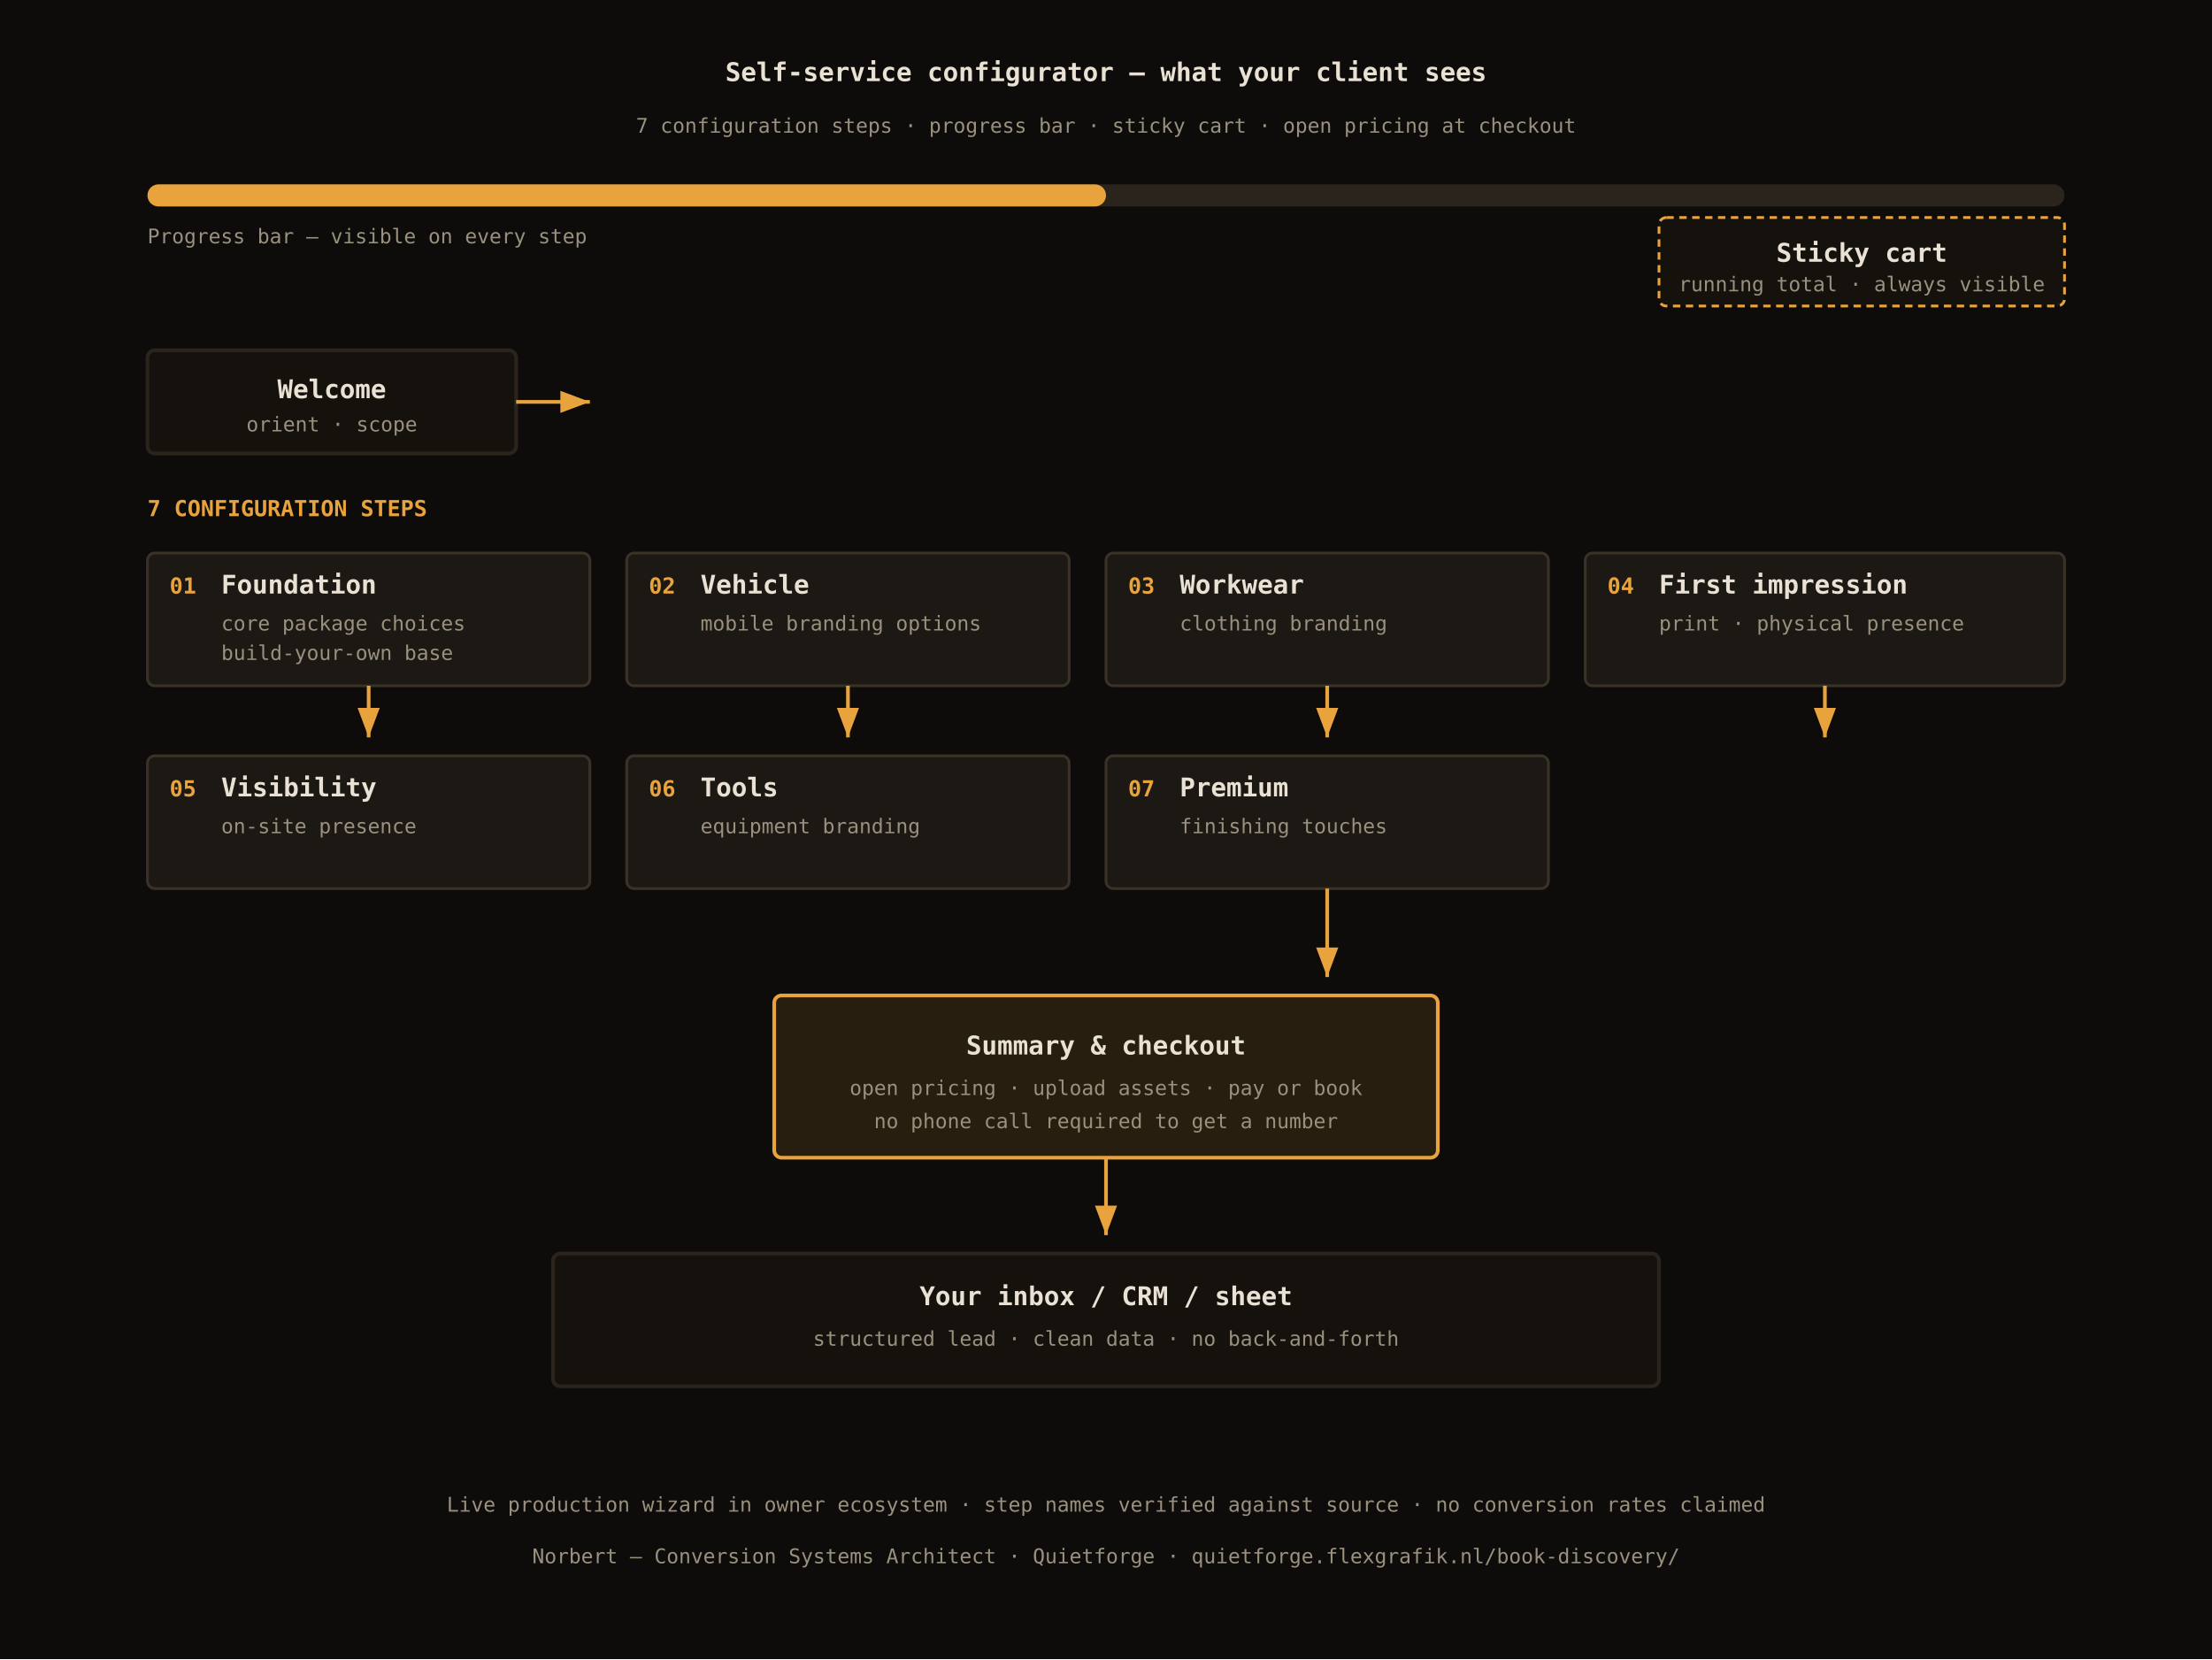
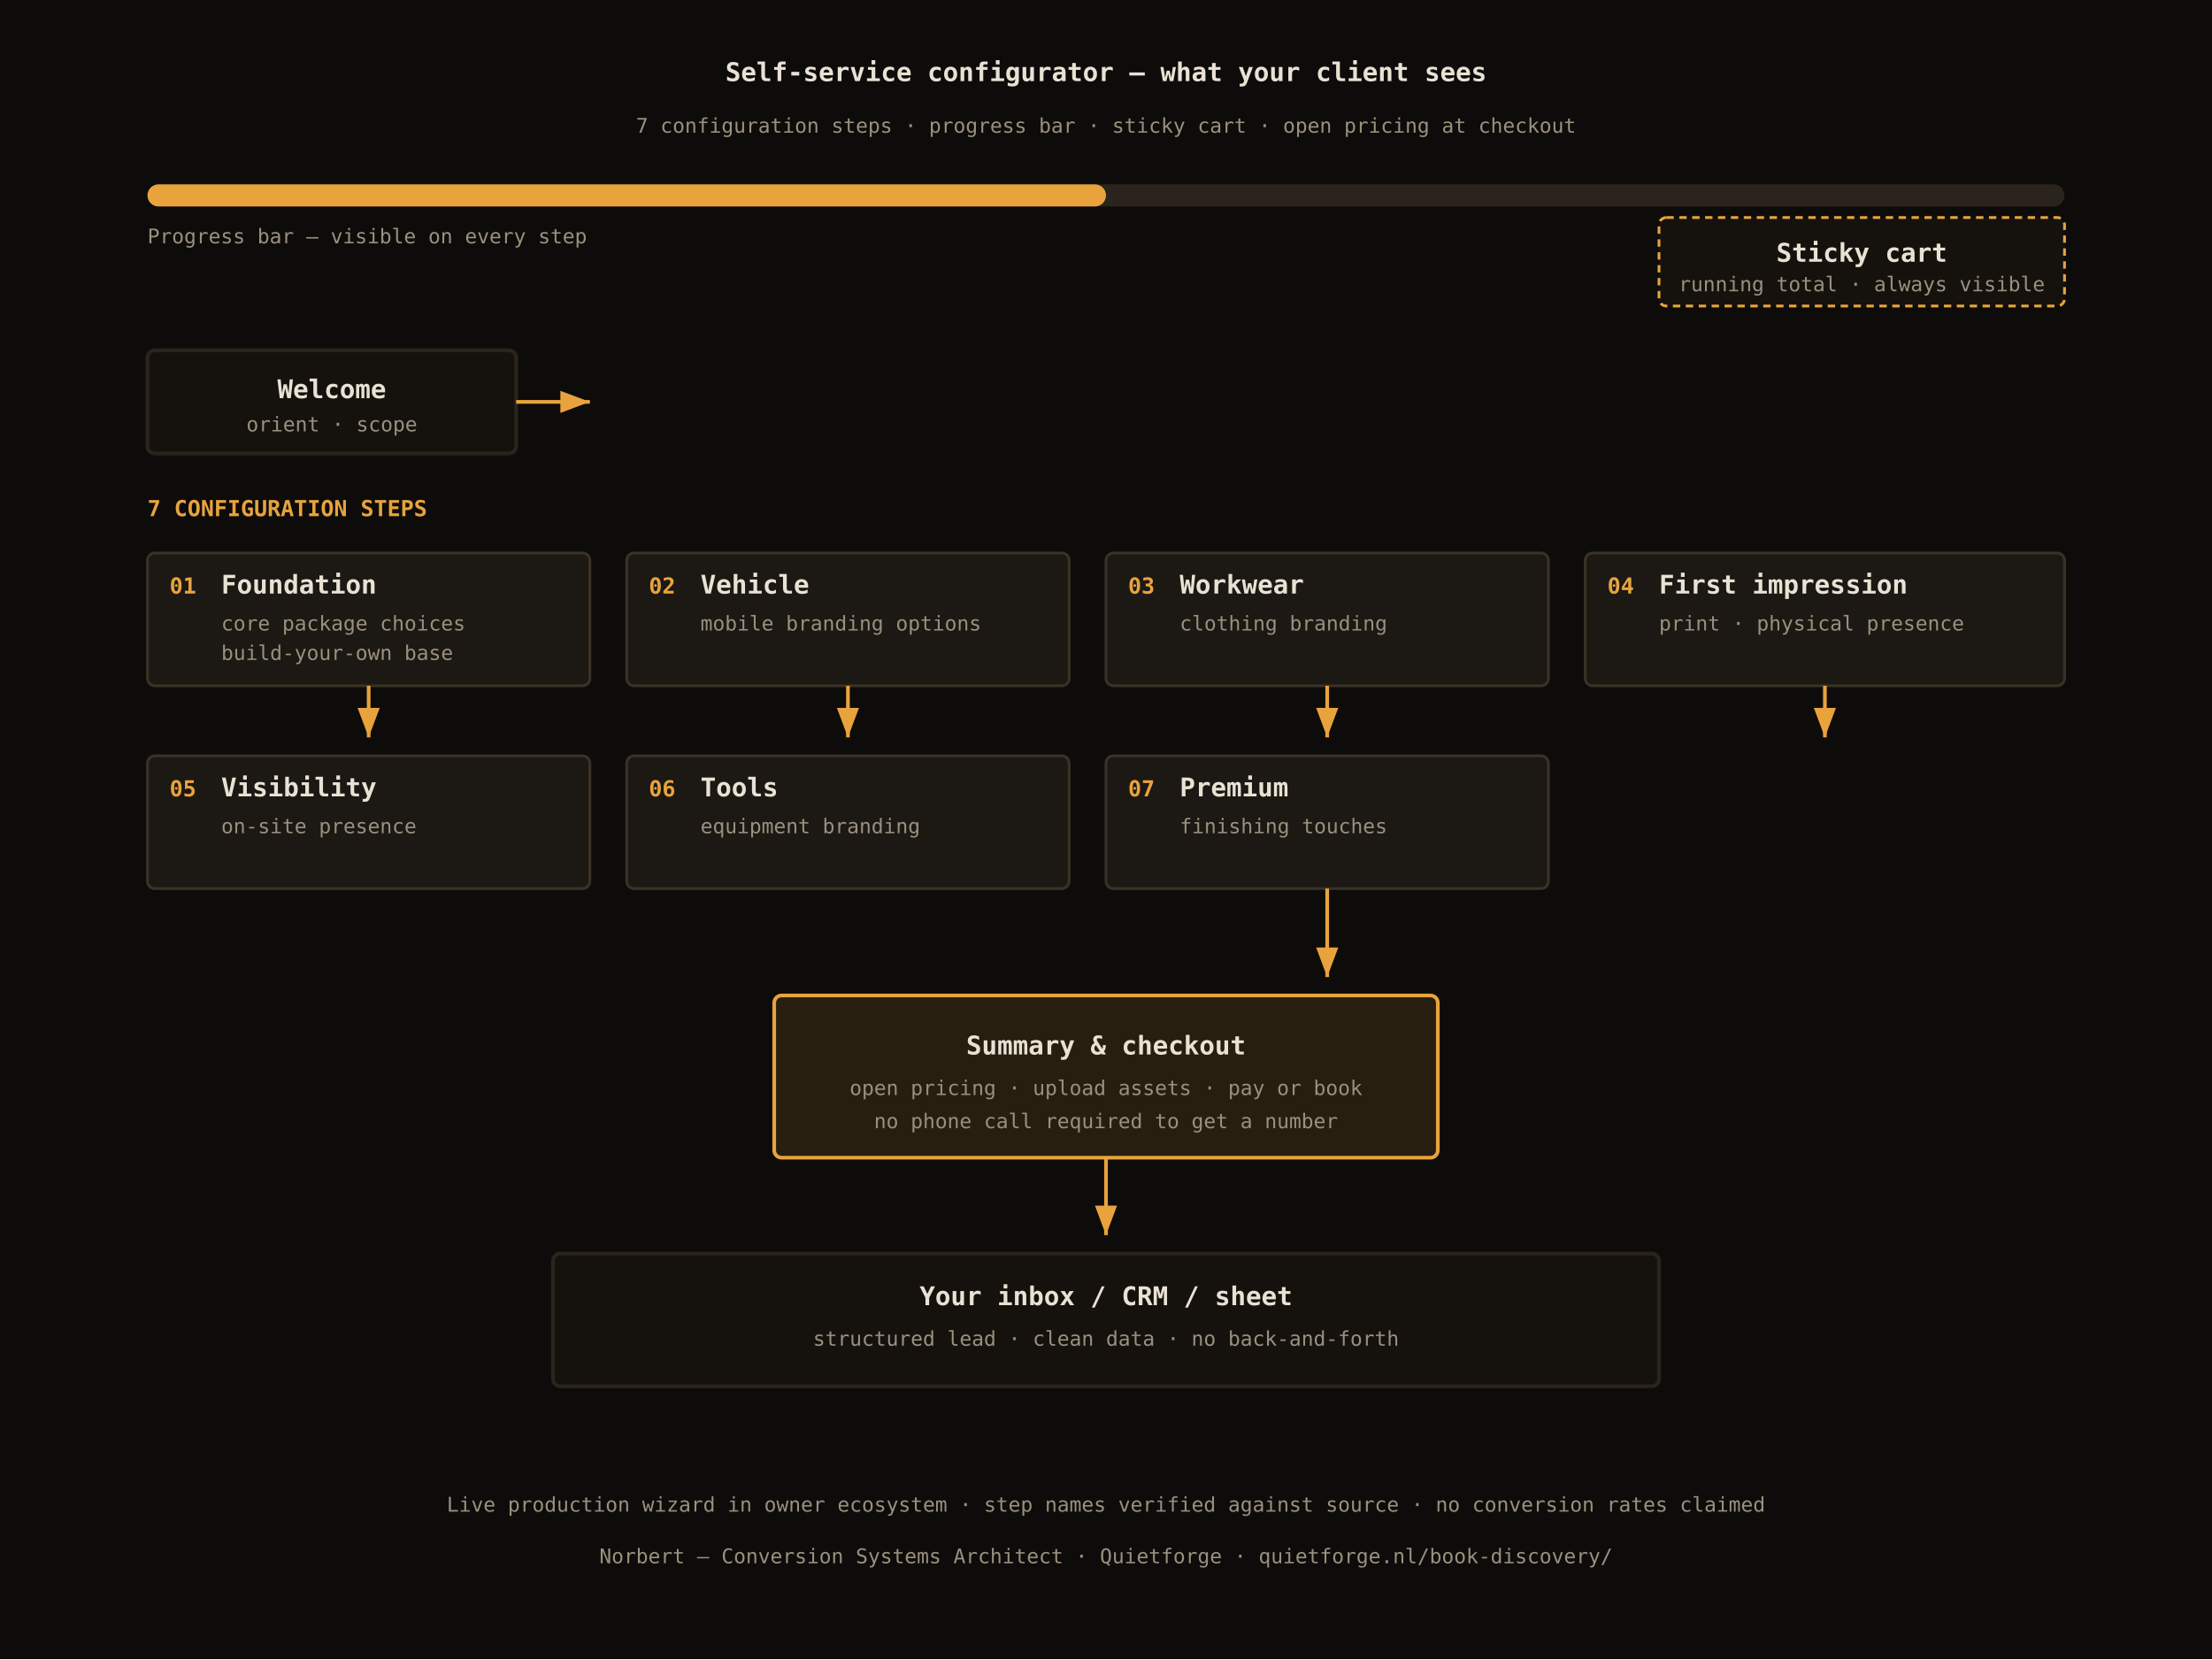
<svg xmlns="http://www.w3.org/2000/svg" width="1200" height="900" viewBox="0 0 1200 900" role="img" aria-labelledby="title desc">
  <defs>
    <marker id="arrow" markerWidth="10" markerHeight="10" refX="8" refY="3" orient="auto">
      <path d="M0,0 L8,3 L0,6 Z" fill="#e8a33d" />
    </marker>
    <style>
      .bg { fill: #0e0c0a; }
      .box { fill: #15120e; stroke: #2a241c; stroke-width: 2; }
      .step { fill: #1c1813; stroke: #3a3226; stroke-width: 1.5; }
      .checkout { fill: #e8a33d; fill-opacity: 0.12; stroke: #e8a33d; stroke-width: 2; }
      .text { fill: #e9e2d4; font-family: 'JetBrains Mono', Consolas, monospace; font-size: 14px; font-weight: 700; }
      .sub { fill: #9a907e; font-family: 'JetBrains Mono', Consolas, monospace; font-size: 11px; }
      .num { fill: #e8a33d; font-family: 'JetBrains Mono', Consolas, monospace; font-size: 12px; font-weight: 700; }
      .bar { fill: #2a241c; }
      .barfill { fill: #e8a33d; }
      .cart { fill: #15120e; stroke: #e8a33d; stroke-width: 1.5; stroke-dasharray: 4 3; }
    </style>
  </defs>
  <rect class="bg" width="1200" height="900" />
  <text x="600" y="44" class="text" text-anchor="middle" font-size="20">Self-service configurator  —  what your client sees</text>
  <text x="600" y="72" class="sub" text-anchor="middle">7 configuration steps · progress bar · sticky cart · open pricing at checkout</text>
  <rect x="80" y="100" width="1040" height="12" rx="6" class="bar" />
  <rect x="80" y="100" width="520" height="12" rx="6" class="barfill" />
  <text x="80" y="132" class="sub">Progress bar  —  visible on every step</text>
  <rect x="900" y="118" width="220" height="48" rx="4" class="cart" />
  <text x="1010" y="142" class="text" text-anchor="middle" font-size="12">Sticky cart</text>
  <text x="1010" y="158" class="sub" text-anchor="middle">running total · always visible</text>
  <rect x="80" y="190" width="200" height="56" rx="4" class="box" />
  <text x="180" y="216" class="text" text-anchor="middle" font-size="13">Welcome</text>
  <text x="180" y="234" class="sub" text-anchor="middle">orient · scope</text>
  <line x1="280" y1="218" x2="320" y2="218" stroke="#e8a33d" stroke-width="2" marker-end="url(#arrow)" />
  <text x="80" y="280" class="num">7 CONFIGURATION STEPS</text>
  <rect x="80" y="300" width="240" height="72" rx="4" class="step" />
  <text x="92" y="322" class="num">01</text>
  <text x="120" y="322" class="text" font-size="13">Foundation</text>
  <text x="120" y="342" class="sub">core package choices</text>
  <text x="120" y="358" class="sub">build-your-own base</text>
  <rect x="340" y="300" width="240" height="72" rx="4" class="step" />
  <text x="352" y="322" class="num">02</text>
  <text x="380" y="322" class="text" font-size="13">Vehicle</text>
  <text x="380" y="342" class="sub">mobile branding options</text>
  <rect x="600" y="300" width="240" height="72" rx="4" class="step" />
  <text x="612" y="322" class="num">03</text>
  <text x="640" y="322" class="text" font-size="13">Workwear</text>
  <text x="640" y="342" class="sub">clothing branding</text>
  <rect x="860" y="300" width="260" height="72" rx="4" class="step" />
  <text x="872" y="322" class="num">04</text>
  <text x="900" y="322" class="text" font-size="13">First impression</text>
  <text x="900" y="342" class="sub">print · physical presence</text>
  <line x1="200" y1="372" x2="200" y2="400" stroke="#e8a33d" stroke-width="2" marker-end="url(#arrow)" />
  <line x1="460" y1="372" x2="460" y2="400" stroke="#e8a33d" stroke-width="2" marker-end="url(#arrow)" />
  <line x1="720" y1="372" x2="720" y2="400" stroke="#e8a33d" stroke-width="2" marker-end="url(#arrow)" />
  <line x1="990" y1="372" x2="990" y2="400" stroke="#e8a33d" stroke-width="2" marker-end="url(#arrow)" />
  <rect x="80" y="410" width="240" height="72" rx="4" class="step" />
  <text x="92" y="432" class="num">05</text>
  <text x="120" y="432" class="text" font-size="13">Visibility</text>
  <text x="120" y="452" class="sub">on-site presence</text>
  <rect x="340" y="410" width="240" height="72" rx="4" class="step" />
  <text x="352" y="432" class="num">06</text>
  <text x="380" y="432" class="text" font-size="13">Tools</text>
  <text x="380" y="452" class="sub">equipment branding</text>
  <rect x="600" y="410" width="240" height="72" rx="4" class="step" />
  <text x="612" y="432" class="num">07</text>
  <text x="640" y="432" class="text" font-size="13">Premium</text>
  <text x="640" y="452" class="sub">finishing touches</text>
  <line x1="720" y1="482" x2="720" y2="530" stroke="#e8a33d" stroke-width="2" marker-end="url(#arrow)" />
  <rect x="420" y="540" width="360" height="88" rx="4" class="checkout" />
  <text x="600" y="572" class="text" text-anchor="middle" font-size="15">Summary &amp; checkout</text>
  <text x="600" y="594" class="sub" text-anchor="middle">open pricing · upload assets · pay or book</text>
  <text x="600" y="612" class="sub" text-anchor="middle">no phone call required to get a number</text>
  <line x1="600" y1="628" x2="600" y2="670" stroke="#e8a33d" stroke-width="2" marker-end="url(#arrow)" />
  <rect x="300" y="680" width="600" height="72" rx="4" class="box" />
  <text x="600" y="708" class="text" text-anchor="middle" font-size="14">Your inbox / CRM / sheet</text>
  <text x="600" y="730" class="sub" text-anchor="middle">structured lead · clean data · no back-and-forth</text>
  <text x="600" y="820" class="sub" text-anchor="middle">Live production wizard in owner ecosystem · step names verified against source · no conversion rates claimed</text>
-   <text x="600" y="848" class="sub" text-anchor="middle">Norbert  —  Conversion Systems Architect · Quietforge · quietforge.flexgrafik.nl/book-discovery/</text>
+   <text x="600" y="848" class="sub" text-anchor="middle">Norbert  —  Conversion Systems Architect · Quietforge · quietforge.nl/book-discovery/</text>
</svg>
